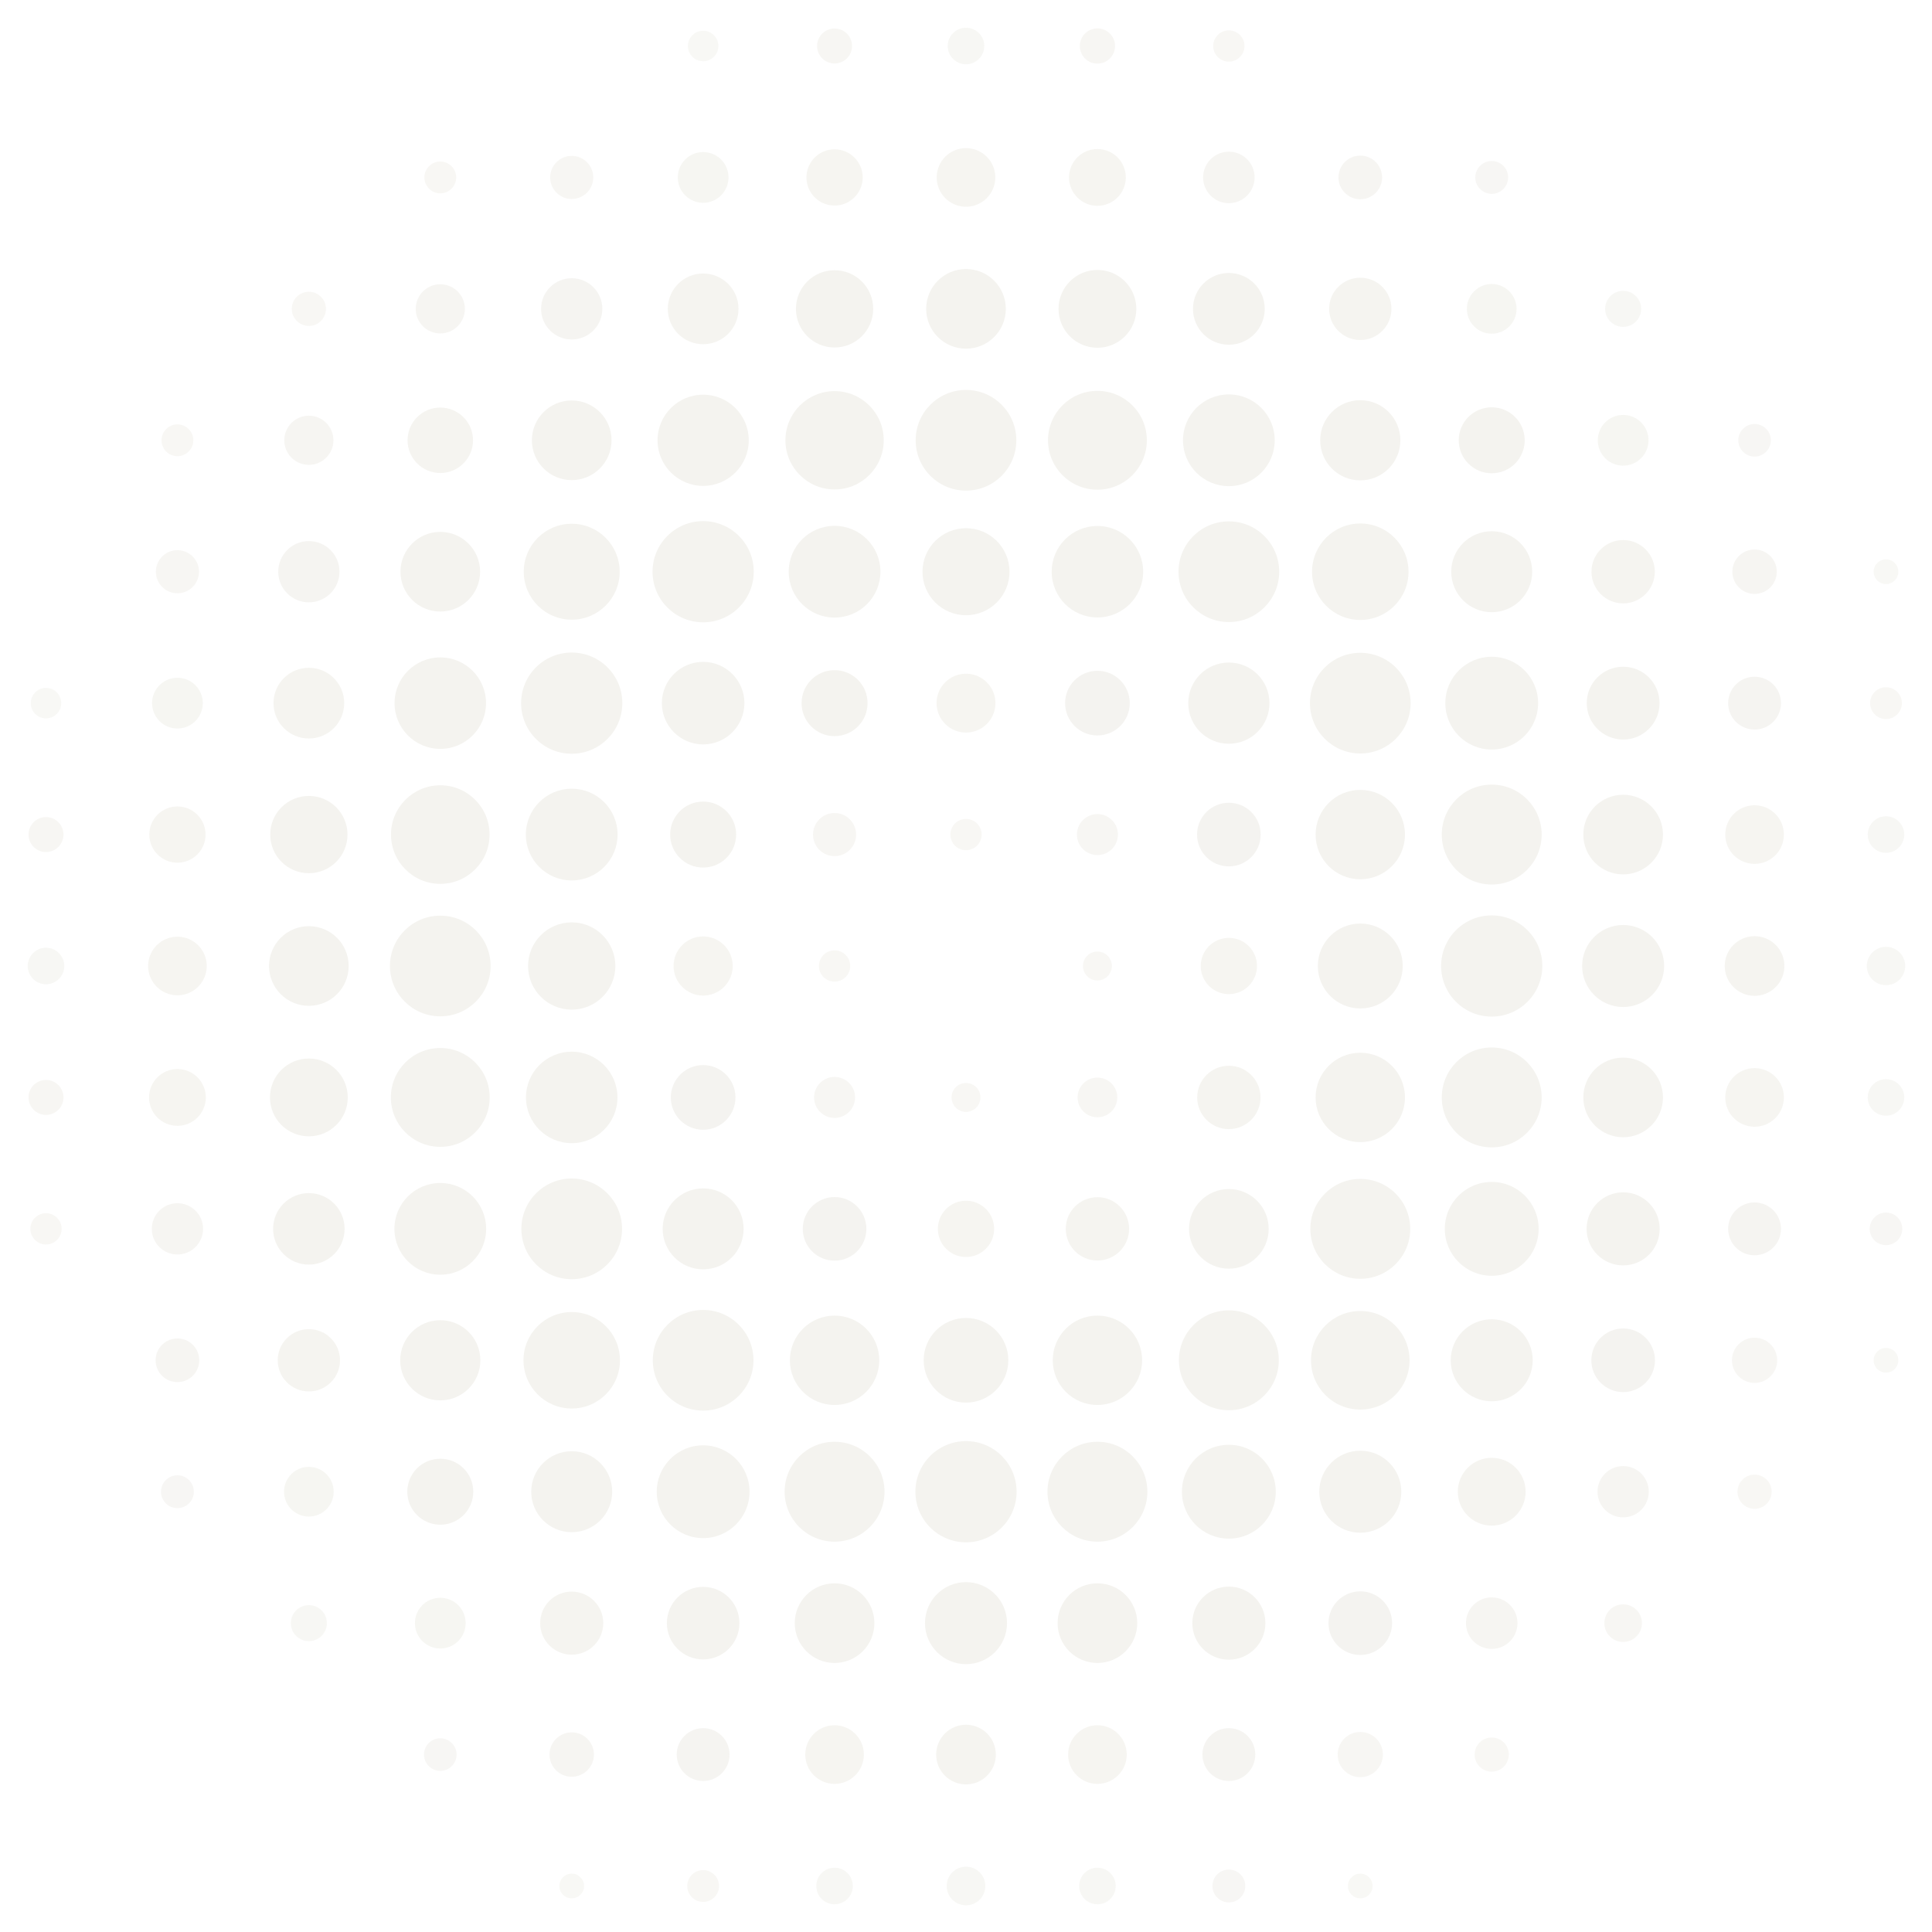
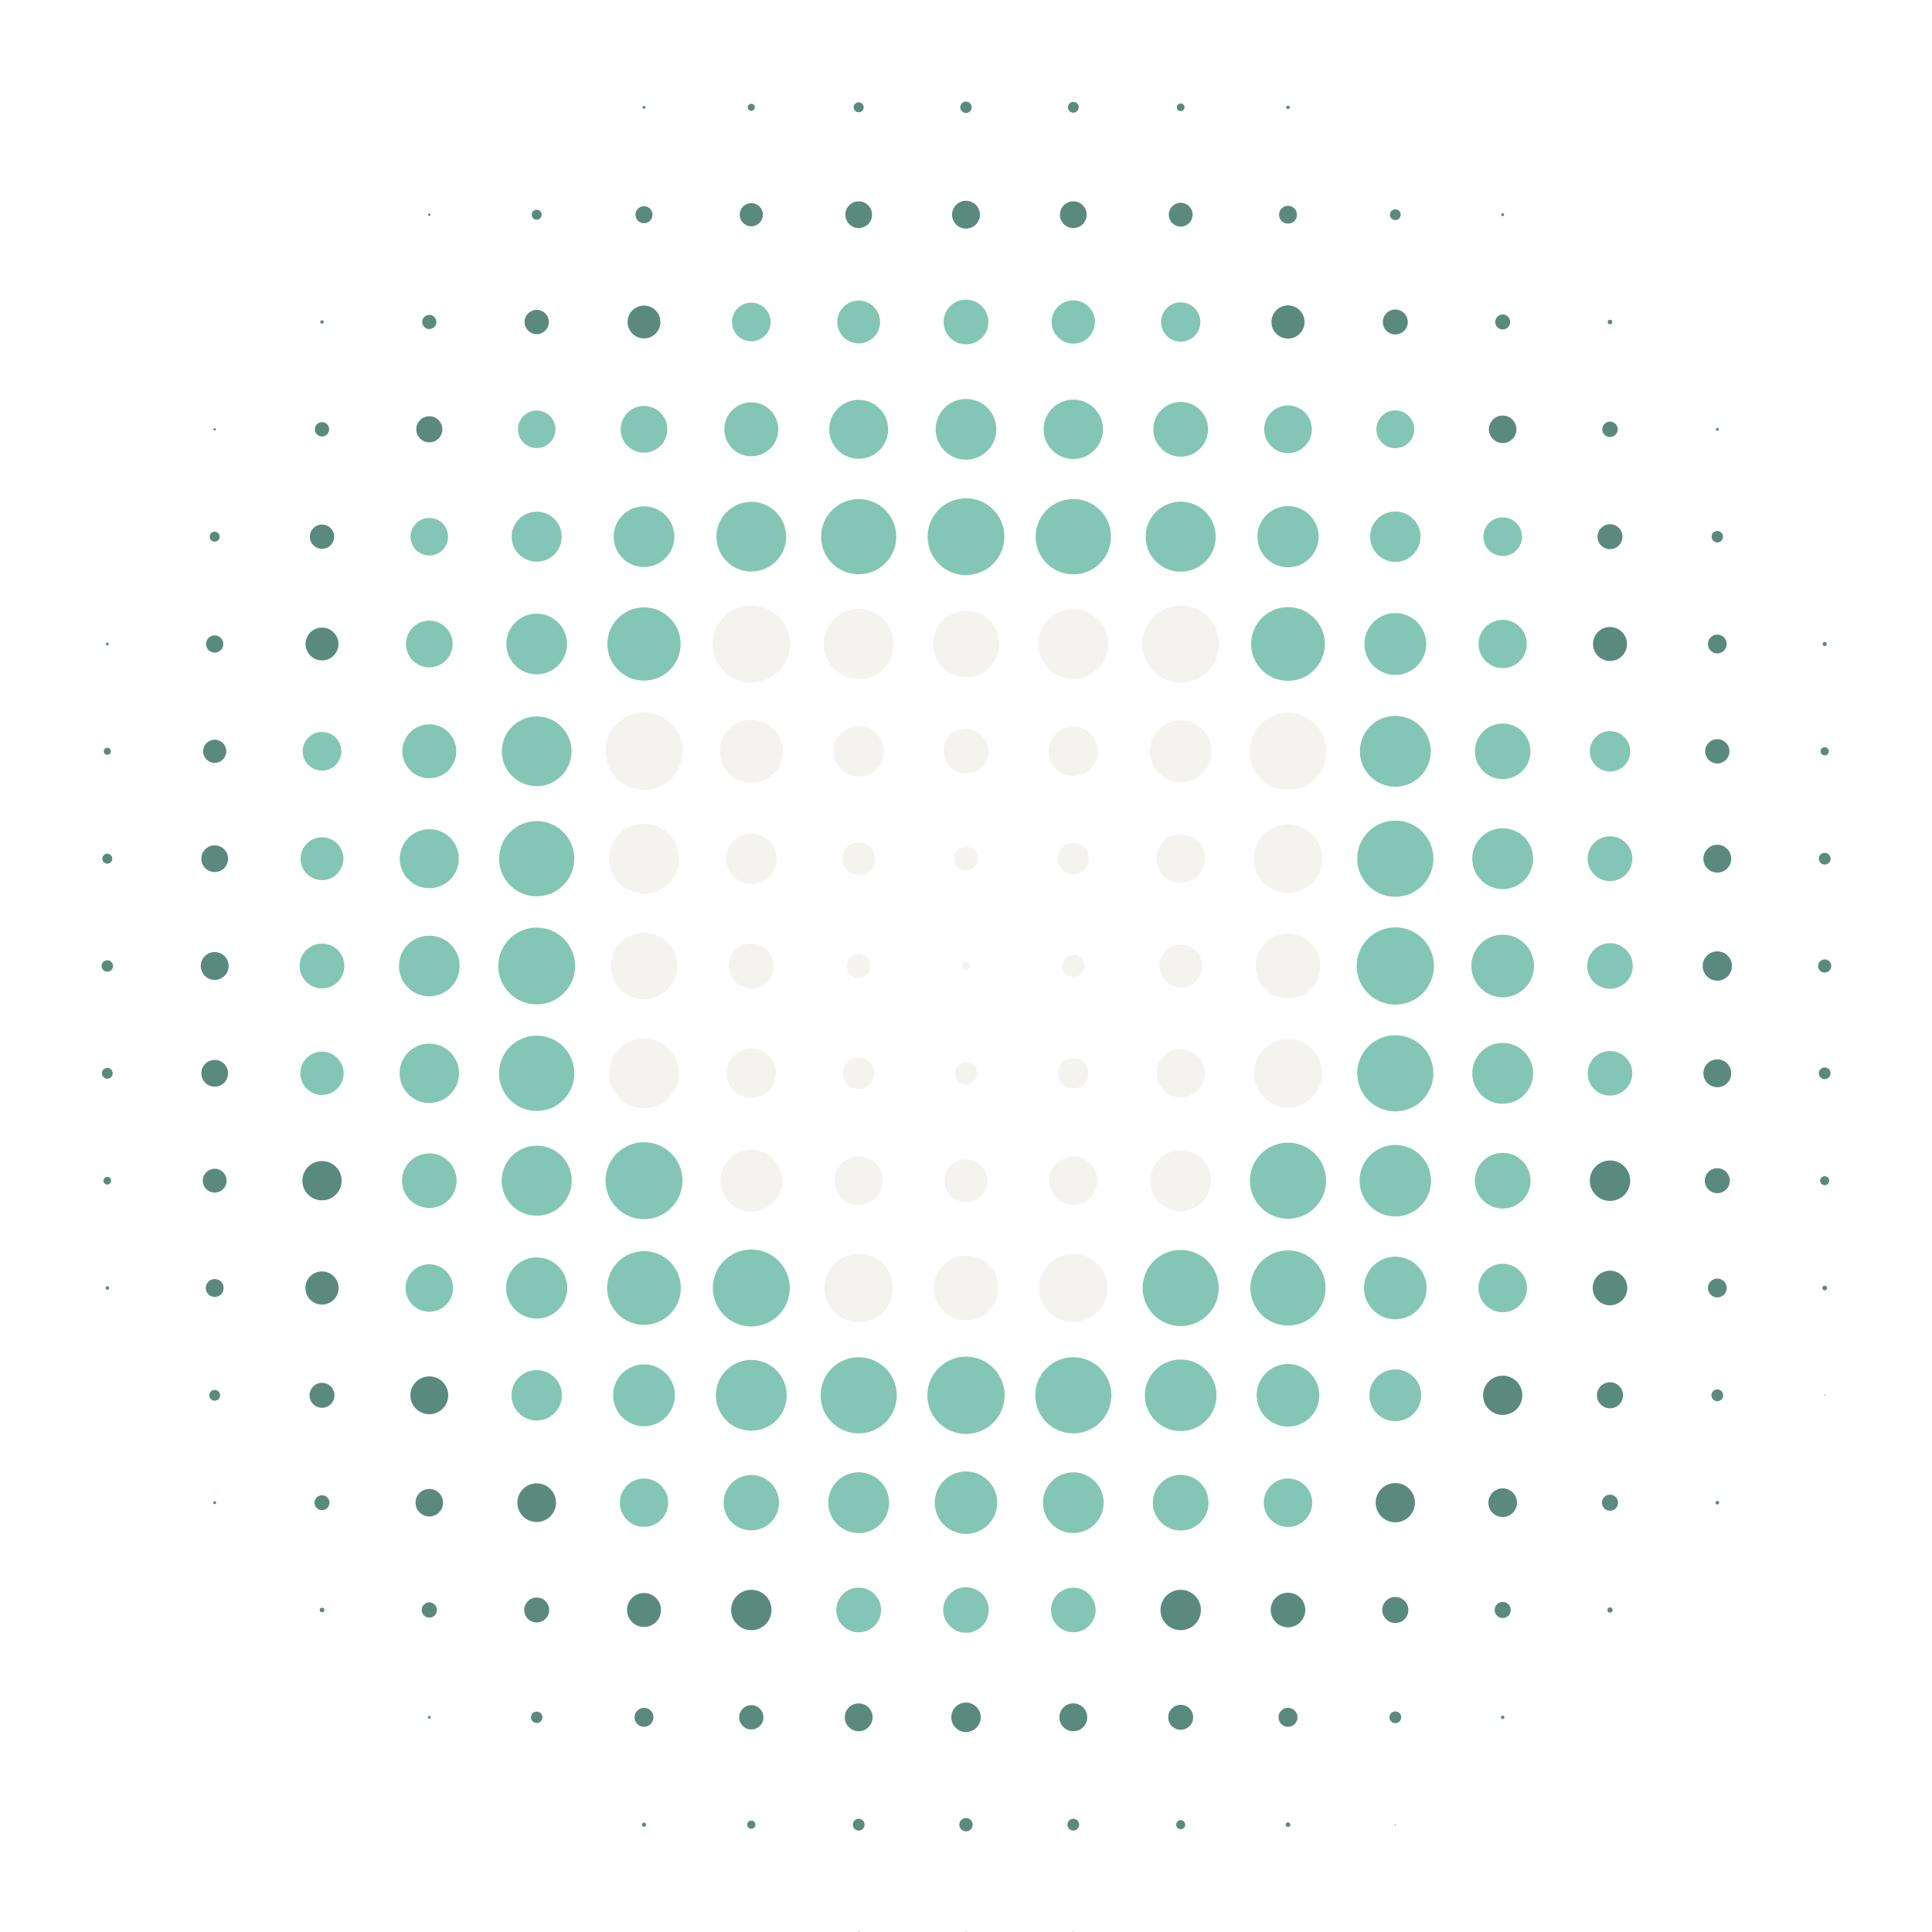
- <svg xmlns="http://www.w3.org/2000/svg" viewBox="1.65 1.65 14.7 14.7" overflow="hidden" shape-rendering="geometricPrecision" role="img" aria-labelledby="rr-small-title" style="color:#F4F3EF">
-   <g fill="currentColor">
-     <circle cx="7" cy="2" r="0.116" fill-opacity="0.66" />
-     <circle cx="8" cy="2" r="0.133" fill-opacity="0.7" />
-     <circle cx="9" cy="2" r="0.139" fill-opacity="0.71" />
-     <circle cx="10" cy="2" r="0.134" fill-opacity="0.7" />
-     <circle cx="11" cy="2" r="0.119" fill-opacity="0.67" />
-     <circle cx="5" cy="3" r="0.121" fill-opacity="0.67" />
-     <circle cx="6" cy="3" r="0.164" fill-opacity="0.76" />
-     <circle cx="7" cy="3" r="0.193" fill-opacity="0.82" />
-     <circle cx="8" cy="3" r="0.214" fill-opacity="0.87" />
-     <circle cx="9" cy="3" r="0.223" fill-opacity="0.89" />
-     <circle cx="10" cy="3" r="0.216" fill-opacity="0.87" />
-     <circle cx="11" cy="3" r="0.196" fill-opacity="0.83" />
-     <circle cx="12" cy="3" r="0.166" fill-opacity="0.77" />
-     <circle cx="13" cy="3" r="0.125" fill-opacity="0.68" />
-     <circle cx="4" cy="4" r="0.13" fill-opacity="0.69" />
-     <circle cx="5" cy="4" r="0.187" fill-opacity="0.81" />
-     <circle cx="6" cy="4" r="0.233" fill-opacity="0.91" />
-     <circle cx="7" cy="4" r="0.269" fill-opacity="0.98" />
-     <circle cx="8" cy="4" r="0.294" />
-     <circle cx="9" cy="4" r="0.303" />
-     <circle cx="10" cy="4" r="0.296" />
-     <circle cx="11" cy="4" r="0.273" fill-opacity="0.99" />
-     <circle cx="12" cy="4" r="0.237" fill-opacity="0.92" />
-     <circle cx="13" cy="4" r="0.189" fill-opacity="0.82" />
-     <circle cx="14" cy="4" r="0.137" fill-opacity="0.71" />
-     <circle cx="3" cy="5" r="0.121" fill-opacity="0.67" />
-     <circle cx="4" cy="5" r="0.187" fill-opacity="0.81" />
-     <circle cx="5" cy="5" r="0.249" fill-opacity="0.94" />
-     <circle cx="6" cy="5" r="0.303" />
-     <circle cx="7" cy="5" r="0.347" />
-     <circle cx="8" cy="5" r="0.374" />
-     <circle cx="9" cy="5" r="0.383" />
-     <circle cx="10" cy="5" r="0.376" />
-     <circle cx="11" cy="5" r="0.349" />
-     <circle cx="12" cy="5" r="0.305" />
-     <circle cx="13" cy="5" r="0.251" fill-opacity="0.95" />
-     <circle cx="14" cy="5" r="0.193" fill-opacity="0.82" />
-     <circle cx="15" cy="5" r="0.124" fill-opacity="0.68" />
-     <circle cx="3" cy="6" r="0.164" fill-opacity="0.76" />
-     <circle cx="4" cy="6" r="0.233" fill-opacity="0.91" />
-     <circle cx="5" cy="6" r="0.303" />
-     <circle cx="6" cy="6" r="0.365" />
-     <circle cx="7" cy="6" r="0.385" />
-     <circle cx="8" cy="6" r="0.349" />
-     <circle cx="9" cy="6" r="0.331" />
-     <circle cx="10" cy="6" r="0.348" />
-     <circle cx="11" cy="6" r="0.383" />
-     <circle cx="12" cy="6" r="0.367" />
-     <circle cx="13" cy="6" r="0.308" />
-     <circle cx="14" cy="6" r="0.241" fill-opacity="0.92" />
-     <circle cx="15" cy="6" r="0.169" fill-opacity="0.77" />
-     <circle cx="16" cy="6" r="0.094" fill-opacity="0.62" />
-     <circle cx="2" cy="7" r="0.116" fill-opacity="0.66" />
-     <circle cx="3" cy="7" r="0.193" fill-opacity="0.82" />
-     <circle cx="4" cy="7" r="0.269" fill-opacity="0.98" />
-     <circle cx="5" cy="7" r="0.348" />
-     <circle cx="6" cy="7" r="0.385" />
-     <circle cx="7" cy="7" r="0.314" />
-     <circle cx="8" cy="7" r="0.251" fill-opacity="0.95" />
-     <circle cx="9" cy="7" r="0.224" fill-opacity="0.89" />
-     <circle cx="10" cy="7" r="0.246" fill-opacity="0.93" />
-     <circle cx="11" cy="7" r="0.309" />
-     <circle cx="12" cy="7" r="0.383" />
-     <circle cx="13" cy="7" r="0.353" />
-     <circle cx="14" cy="7" r="0.277" fill-opacity="1" />
-     <circle cx="15" cy="7" r="0.201" fill-opacity="0.84" />
-     <circle cx="16" cy="7" r="0.121" fill-opacity="0.67" />
-     <circle cx="2" cy="8" r="0.133" fill-opacity="0.7" />
-     <circle cx="3" cy="8" r="0.214" fill-opacity="0.87" />
-     <circle cx="4" cy="8" r="0.294" />
-     <circle cx="5" cy="8" r="0.375" />
-     <circle cx="6" cy="8" r="0.349" />
-     <circle cx="7" cy="8" r="0.251" fill-opacity="0.95" />
-     <circle cx="8" cy="8" r="0.164" fill-opacity="0.76" />
-     <circle cx="9" cy="8" r="0.119" fill-opacity="0.67" />
-     <circle cx="10" cy="8" r="0.156" fill-opacity="0.75" />
-     <circle cx="11" cy="8" r="0.242" fill-opacity="0.93" />
-     <circle cx="12" cy="8" r="0.34" />
-     <circle cx="13" cy="8" r="0.38" />
-     <circle cx="14" cy="8" r="0.303" />
-     <circle cx="15" cy="8" r="0.223" fill-opacity="0.89" />
-     <circle cx="16" cy="8" r="0.139" fill-opacity="0.71" />
-     <circle cx="2" cy="9" r="0.139" fill-opacity="0.71" />
-     <circle cx="3" cy="9" r="0.223" fill-opacity="0.89" />
-     <circle cx="4" cy="9" r="0.303" />
-     <circle cx="5" cy="9" r="0.383" />
-     <circle cx="6" cy="9" r="0.332" />
-     <circle cx="7" cy="9" r="0.225" fill-opacity="0.89" />
-     <circle cx="8" cy="9" r="0.119" fill-opacity="0.67" />
-     <circle cx="10" cy="9" r="0.11" fill-opacity="0.65" />
-     <circle cx="11" cy="9" r="0.214" fill-opacity="0.87" />
-     <circle cx="12" cy="9" r="0.323" />
-     <circle cx="13" cy="9" r="0.385" />
-     <circle cx="14" cy="9" r="0.312" />
-     <circle cx="15" cy="9" r="0.227" fill-opacity="0.9" />
-     <circle cx="16" cy="9" r="0.146" fill-opacity="0.73" />
-     <circle cx="2" cy="10" r="0.133" fill-opacity="0.7" />
-     <circle cx="3" cy="10" r="0.216" fill-opacity="0.87" />
-     <circle cx="4" cy="10" r="0.296" />
-     <circle cx="5" cy="10" r="0.376" />
-     <circle cx="6" cy="10" r="0.348" />
-     <circle cx="7" cy="10" r="0.246" fill-opacity="0.93" />
-     <circle cx="8" cy="10" r="0.156" fill-opacity="0.75" />
-     <circle cx="9" cy="10" r="0.11" fill-opacity="0.65" />
-     <circle cx="10" cy="10" r="0.151" fill-opacity="0.74" />
-     <circle cx="11" cy="10" r="0.241" fill-opacity="0.92" />
-     <circle cx="12" cy="10" r="0.34" />
-     <circle cx="13" cy="10" r="0.38" />
-     <circle cx="14" cy="10" r="0.303" />
-     <circle cx="15" cy="10" r="0.223" fill-opacity="0.89" />
-     <circle cx="16" cy="10" r="0.139" fill-opacity="0.71" />
-     <circle cx="2" cy="11" r="0.119" fill-opacity="0.67" />
-     <circle cx="3" cy="11" r="0.195" fill-opacity="0.83" />
-     <circle cx="4" cy="11" r="0.272" fill-opacity="0.99" />
-     <circle cx="5" cy="11" r="0.349" />
-     <circle cx="6" cy="11" r="0.383" />
-     <circle cx="7" cy="11" r="0.308" />
-     <circle cx="8" cy="11" r="0.242" fill-opacity="0.93" />
-     <circle cx="9" cy="11" r="0.214" fill-opacity="0.87" />
-     <circle cx="10" cy="11" r="0.241" fill-opacity="0.92" />
-     <circle cx="11" cy="11" r="0.303" />
-     <circle cx="12" cy="11" r="0.38" />
-     <circle cx="13" cy="11" r="0.357" />
-     <circle cx="14" cy="11" r="0.278" />
-     <circle cx="15" cy="11" r="0.201" fill-opacity="0.84" />
-     <circle cx="16" cy="11" r="0.124" fill-opacity="0.68" />
-     <circle cx="3" cy="12" r="0.166" fill-opacity="0.77" />
-     <circle cx="4" cy="12" r="0.237" fill-opacity="0.92" />
-     <circle cx="5" cy="12" r="0.305" />
-     <circle cx="6" cy="12" r="0.367" />
-     <circle cx="7" cy="12" r="0.383" />
-     <circle cx="8" cy="12" r="0.34" />
-     <circle cx="9" cy="12" r="0.322" />
-     <circle cx="10" cy="12" r="0.34" />
-     <circle cx="11" cy="12" r="0.38" />
-     <circle cx="12" cy="12" r="0.375" />
-     <circle cx="13" cy="12" r="0.312" />
-     <circle cx="14" cy="12" r="0.242" fill-opacity="0.93" />
-     <circle cx="15" cy="12" r="0.172" fill-opacity="0.78" />
-     <circle cx="16" cy="12" r="0.094" fill-opacity="0.62" />
-     <circle cx="3" cy="13" r="0.125" fill-opacity="0.68" />
-     <circle cx="4" cy="13" r="0.189" fill-opacity="0.82" />
-     <circle cx="5" cy="13" r="0.251" fill-opacity="0.95" />
-     <circle cx="6" cy="13" r="0.308" />
-     <circle cx="7" cy="13" r="0.353" />
-     <circle cx="8" cy="13" r="0.38" />
-     <circle cx="9" cy="13" r="0.385" />
-     <circle cx="10" cy="13" r="0.38" />
-     <circle cx="11" cy="13" r="0.357" />
-     <circle cx="12" cy="13" r="0.312" />
-     <circle cx="13" cy="13" r="0.258" fill-opacity="0.96" />
-     <circle cx="14" cy="13" r="0.195" fill-opacity="0.83" />
-     <circle cx="15" cy="13" r="0.13" fill-opacity="0.69" />
-     <circle cx="4" cy="14" r="0.137" fill-opacity="0.71" />
-     <circle cx="5" cy="14" r="0.193" fill-opacity="0.82" />
-     <circle cx="6" cy="14" r="0.24" fill-opacity="0.92" />
-     <circle cx="7" cy="14" r="0.276" fill-opacity="1" />
-     <circle cx="8" cy="14" r="0.303" />
-     <circle cx="9" cy="14" r="0.312" />
-     <circle cx="10" cy="14" r="0.303" />
-     <circle cx="11" cy="14" r="0.278" />
-     <circle cx="12" cy="14" r="0.242" fill-opacity="0.93" />
-     <circle cx="13" cy="14" r="0.196" fill-opacity="0.83" />
-     <circle cx="14" cy="14" r="0.143" fill-opacity="0.72" />
-     <circle cx="5" cy="15" r="0.124" fill-opacity="0.68" />
-     <circle cx="6" cy="15" r="0.169" fill-opacity="0.77" />
-     <circle cx="7" cy="15" r="0.201" fill-opacity="0.84" />
-     <circle cx="8" cy="15" r="0.223" fill-opacity="0.89" />
-     <circle cx="9" cy="15" r="0.227" fill-opacity="0.9" />
-     <circle cx="10" cy="15" r="0.223" fill-opacity="0.89" />
-     <circle cx="11" cy="15" r="0.201" fill-opacity="0.84" />
-     <circle cx="12" cy="15" r="0.172" fill-opacity="0.78" />
-     <circle cx="13" cy="15" r="0.13" fill-opacity="0.69" />
-     <circle cx="6" cy="16" r="0.094" fill-opacity="0.62" />
-     <circle cx="7" cy="16" r="0.121" fill-opacity="0.67" />
-     <circle cx="8" cy="16" r="0.139" fill-opacity="0.71" />
-     <circle cx="9" cy="16" r="0.147" fill-opacity="0.73" />
-     <circle cx="10" cy="16" r="0.139" fill-opacity="0.71" />
-     <circle cx="11" cy="16" r="0.125" fill-opacity="0.68" />
-     <circle cx="12" cy="16" r="0.094" fill-opacity="0.62" />
+ <svg xmlns="http://www.w3.org/2000/svg" viewBox="0 0 24 24" overflow="hidden" shape-rendering="geometricPrecision" role="img" aria-labelledby="rr-fam-title rr-fam-desc">
+   <g fill="#F4F3EF">
+     <circle cx="9.333" cy="8" r="0.48" />
+     <circle cx="10.667" cy="8" r="0.435" />
+     <circle cx="12" cy="8" r="0.413" />
+     <circle cx="13.333" cy="8" r="0.433" />
+     <circle cx="14.667" cy="8" r="0.478" />
+     <circle cx="8" cy="9.333" r="0.48" />
+     <circle cx="9.333" cy="9.333" r="0.391" />
+     <circle cx="10.667" cy="9.333" r="0.313" />
+     <circle cx="12" cy="9.333" r="0.279" />
+     <circle cx="13.333" cy="9.333" r="0.306" />
+     <circle cx="14.667" cy="9.333" r="0.385" />
+     <circle cx="16" cy="9.333" r="0.478" />
+     <circle cx="8" cy="10.667" r="0.435" />
+     <circle cx="9.333" cy="10.667" r="0.313" />
+     <circle cx="10.667" cy="10.667" r="0.204" />
+     <circle cx="12" cy="10.667" r="0.148" />
+     <circle cx="13.333" cy="10.667" r="0.195" />
+     <circle cx="14.667" cy="10.667" r="0.301" />
+     <circle cx="16" cy="10.667" r="0.424" />
+     <circle cx="8" cy="12" r="0.413" />
+     <circle cx="9.333" cy="12" r="0.28" />
+     <circle cx="10.667" cy="12" r="0.148" />
+     <circle cx="12" cy="12" r="0.051" />
+     <circle cx="13.333" cy="12" r="0.137" />
+     <circle cx="14.667" cy="12" r="0.266" />
+     <circle cx="16" cy="12" r="0.402" />
+     <circle cx="8" cy="13.333" r="0.433" />
+     <circle cx="9.333" cy="13.333" r="0.306" />
+     <circle cx="10.667" cy="13.333" r="0.195" />
+     <circle cx="12" cy="13.333" r="0.137" />
+     <circle cx="13.333" cy="13.333" r="0.189" />
+     <circle cx="14.667" cy="13.333" r="0.3" />
+     <circle cx="16" cy="13.333" r="0.424" />
+     <circle cx="9.333" cy="14.667" r="0.384" />
+     <circle cx="10.667" cy="14.667" r="0.301" />
+     <circle cx="12" cy="14.667" r="0.266" />
+     <circle cx="13.333" cy="14.667" r="0.3" />
+     <circle cx="14.667" cy="14.667" r="0.378" />
+     <circle cx="10.667" cy="16" r="0.424" />
+     <circle cx="12" cy="16" r="0.402" />
+     <circle cx="13.333" cy="16" r="0.424" />
+   </g>
+   <g fill="#84C6B6">
+     <circle cx="9.333" cy="4" r="0.24" />
+     <circle cx="10.667" cy="4" r="0.266" />
+     <circle cx="12" cy="4" r="0.278" />
+     <circle cx="13.333" cy="4" r="0.269" />
+     <circle cx="14.667" cy="4" r="0.244" />
+     <circle cx="6.667" cy="5.333" r="0.233" />
+     <circle cx="8" cy="5.333" r="0.29" />
+     <circle cx="9.333" cy="5.333" r="0.335" />
+     <circle cx="10.667" cy="5.333" r="0.366" />
+     <circle cx="12" cy="5.333" r="0.377" />
+     <circle cx="13.333" cy="5.333" r="0.369" />
+     <circle cx="14.667" cy="5.333" r="0.34" />
+     <circle cx="16" cy="5.333" r="0.296" />
+     <circle cx="17.333" cy="5.333" r="0.235" />
+     <circle cx="5.333" cy="6.667" r="0.233" />
+     <circle cx="6.667" cy="6.667" r="0.311" />
+     <circle cx="8" cy="6.667" r="0.377" />
+     <circle cx="9.333" cy="6.667" r="0.433" />
+     <circle cx="10.667" cy="6.667" r="0.467" />
+     <circle cx="12" cy="6.667" r="0.477" />
+     <circle cx="13.333" cy="6.667" r="0.468" />
+     <circle cx="14.667" cy="6.667" r="0.435" />
+     <circle cx="16" cy="6.667" r="0.38" />
+     <circle cx="17.333" cy="6.667" r="0.313" />
+     <circle cx="18.667" cy="6.667" r="0.24" />
+     <circle cx="5.333" cy="8" r="0.29" />
+     <circle cx="6.667" cy="8" r="0.377" />
+     <circle cx="8" cy="8" r="0.455" />
+     <circle cx="16" cy="8" r="0.458" />
+     <circle cx="17.333" cy="8" r="0.384" />
+     <circle cx="18.667" cy="8" r="0.3" />
+     <circle cx="4" cy="9.333" r="0.24" />
+     <circle cx="5.333" cy="9.333" r="0.335" />
+     <circle cx="6.667" cy="9.333" r="0.433" />
+     <circle cx="17.333" cy="9.333" r="0.44" />
+     <circle cx="18.667" cy="9.333" r="0.345" />
+     <circle cx="20" cy="9.333" r="0.251" />
+     <circle cx="4" cy="10.667" r="0.266" />
+     <circle cx="5.333" cy="10.667" r="0.367" />
+     <circle cx="6.667" cy="10.667" r="0.467" />
+     <circle cx="17.333" cy="10.667" r="0.473" />
+     <circle cx="18.667" cy="10.667" r="0.378" />
+     <circle cx="20" cy="10.667" r="0.278" />
+     <circle cx="4" cy="12" r="0.278" />
+     <circle cx="5.333" cy="12" r="0.377" />
+     <circle cx="6.667" cy="12" r="0.477" />
+     <circle cx="17.333" cy="12" r="0.48" />
+     <circle cx="18.667" cy="12" r="0.389" />
+     <circle cx="20" cy="12" r="0.283" />
+     <circle cx="4" cy="13.333" r="0.269" />
+     <circle cx="5.333" cy="13.333" r="0.369" />
+     <circle cx="6.667" cy="13.333" r="0.468" />
+     <circle cx="17.333" cy="13.333" r="0.473" />
+     <circle cx="18.667" cy="13.333" r="0.378" />
+     <circle cx="20" cy="13.333" r="0.277" />
+     <circle cx="5.333" cy="14.667" r="0.339" />
+     <circle cx="6.667" cy="14.667" r="0.435" />
+     <circle cx="8" cy="14.667" r="0.478" />
+     <circle cx="16" cy="14.667" r="0.473" />
+     <circle cx="17.333" cy="14.667" r="0.444" />
+     <circle cx="18.667" cy="14.667" r="0.346" />
+     <circle cx="5.333" cy="16" r="0.295" />
+     <circle cx="6.667" cy="16" r="0.38" />
+     <circle cx="8" cy="16" r="0.458" />
+     <circle cx="9.333" cy="16" r="0.478" />
+     <circle cx="14.667" cy="16" r="0.473" />
+     <circle cx="16" cy="16" r="0.467" />
+     <circle cx="17.333" cy="16" r="0.389" />
+     <circle cx="18.667" cy="16" r="0.301" />
+     <circle cx="6.667" cy="17.333" r="0.313" />
+     <circle cx="8" cy="17.333" r="0.384" />
+     <circle cx="9.333" cy="17.333" r="0.44" />
+     <circle cx="10.667" cy="17.333" r="0.473" />
+     <circle cx="12" cy="17.333" r="0.48" />
+     <circle cx="13.333" cy="17.333" r="0.473" />
+     <circle cx="14.667" cy="17.333" r="0.445" />
+     <circle cx="16" cy="17.333" r="0.389" />
+     <circle cx="17.333" cy="17.333" r="0.322" />
+     <circle cx="8" cy="18.667" r="0.3" />
+     <circle cx="9.333" cy="18.667" r="0.344" />
+     <circle cx="10.667" cy="18.667" r="0.378" />
+     <circle cx="12" cy="18.667" r="0.388" />
+     <circle cx="13.333" cy="18.667" r="0.377" />
+     <circle cx="14.667" cy="18.667" r="0.346" />
+     <circle cx="16" cy="18.667" r="0.301" />
+     <circle cx="10.667" cy="20" r="0.278" />
+     <circle cx="12" cy="20" r="0.283" />
+     <circle cx="13.333" cy="20" r="0.277" />
+   </g>
+   <g fill="#5A8A7E">
+     <circle cx="8" cy="1.333" r="0.018" />
+     <circle cx="9.333" cy="1.333" r="0.044" />
+     <circle cx="10.667" cy="1.333" r="0.062" />
+     <circle cx="12" cy="1.333" r="0.071" />
+     <circle cx="13.333" cy="1.333" r="0.067" />
+     <circle cx="14.667" cy="1.333" r="0.048" />
+     <circle cx="16" cy="1.333" r="0.022" />
+     <circle cx="5.333" cy="2.667" r="0.015" />
+     <circle cx="6.667" cy="2.667" r="0.062" />
+     <circle cx="8" cy="2.667" r="0.106" />
+     <circle cx="9.333" cy="2.667" r="0.144" />
+     <circle cx="10.667" cy="2.667" r="0.166" />
+     <circle cx="12" cy="2.667" r="0.173" />
+     <circle cx="13.333" cy="2.667" r="0.166" />
+     <circle cx="14.667" cy="2.667" r="0.148" />
+     <circle cx="16" cy="2.667" r="0.111" />
+     <circle cx="17.333" cy="2.667" r="0.067" />
+     <circle cx="18.667" cy="2.667" r="0.018" />
+     <circle cx="4" cy="4" r="0.022" />
+     <circle cx="5.333" cy="4" r="0.088" />
+     <circle cx="6.667" cy="4" r="0.151" />
+     <circle cx="8" cy="4" r="0.204" />
+     <circle cx="16" cy="4" r="0.206" />
+     <circle cx="17.333" cy="4" r="0.155" />
+     <circle cx="18.667" cy="4" r="0.093" />
+     <circle cx="20" cy="4" r="0.029" />
+     <circle cx="2.667" cy="5.333" r="0.015" />
+     <circle cx="4" cy="5.333" r="0.089" />
+     <circle cx="5.333" cy="5.333" r="0.162" />
+     <circle cx="18.667" cy="5.333" r="0.171" />
+     <circle cx="20" cy="5.333" r="0.096" />
+     <circle cx="21.333" cy="5.333" r="0.018" />
+     <circle cx="2.667" cy="6.667" r="0.062" />
+     <circle cx="4" cy="6.667" r="0.151" />
+     <circle cx="20" cy="6.667" r="0.155" />
+     <circle cx="21.333" cy="6.667" r="0.071" />
+     <circle cx="1.333" cy="8" r="0.018" />
+     <circle cx="2.667" cy="8" r="0.107" />
+     <circle cx="4" cy="8" r="0.204" />
+     <circle cx="20" cy="8" r="0.211" />
+     <circle cx="21.333" cy="8" r="0.117" />
+     <circle cx="22.667" cy="8" r="0.026" />
+     <circle cx="1.333" cy="9.333" r="0.044" />
+     <circle cx="2.667" cy="9.333" r="0.144" />
+     <circle cx="21.333" cy="9.333" r="0.151" />
+     <circle cx="22.667" cy="9.333" r="0.051" />
+     <circle cx="1.333" cy="10.667" r="0.062" />
+     <circle cx="2.667" cy="10.667" r="0.166" />
+     <circle cx="21.333" cy="10.667" r="0.173" />
+     <circle cx="22.667" cy="10.667" r="0.073" />
+     <circle cx="1.333" cy="12" r="0.071" />
+     <circle cx="2.667" cy="12" r="0.173" />
+     <circle cx="21.333" cy="12" r="0.182" />
+     <circle cx="22.667" cy="12" r="0.082" />
+     <circle cx="1.333" cy="13.333" r="0.067" />
+     <circle cx="2.667" cy="13.333" r="0.166" />
+     <circle cx="21.333" cy="13.333" r="0.173" />
+     <circle cx="22.667" cy="13.333" r="0.073" />
+     <circle cx="1.333" cy="14.667" r="0.048" />
+     <circle cx="2.667" cy="14.667" r="0.148" />
+     <circle cx="4" cy="14.667" r="0.244" />
+     <circle cx="20" cy="14.667" r="0.251" />
+     <circle cx="21.333" cy="14.667" r="0.155" />
+     <circle cx="22.667" cy="14.667" r="0.056" />
+     <circle cx="1.333" cy="16" r="0.022" />
+     <circle cx="2.667" cy="16" r="0.111" />
+     <circle cx="4" cy="16" r="0.206" />
+     <circle cx="20" cy="16" r="0.215" />
+     <circle cx="21.333" cy="16" r="0.117" />
+     <circle cx="22.667" cy="16" r="0.029" />
+     <circle cx="2.667" cy="17.333" r="0.067" />
+     <circle cx="4" cy="17.333" r="0.155" />
+     <circle cx="5.333" cy="17.333" r="0.235" />
+     <circle cx="18.667" cy="17.333" r="0.244" />
+     <circle cx="20" cy="17.333" r="0.162" />
+     <circle cx="21.333" cy="17.333" r="0.073" />
+     <circle cx="22.667" cy="17.333" r="0.007" />
+     <circle cx="2.667" cy="18.667" r="0.018" />
+     <circle cx="4" cy="18.667" r="0.093" />
+     <circle cx="5.333" cy="18.667" r="0.171" />
+     <circle cx="6.667" cy="18.667" r="0.24" />
+     <circle cx="17.333" cy="18.667" r="0.244" />
+     <circle cx="18.667" cy="18.667" r="0.178" />
+     <circle cx="20" cy="18.667" r="0.1" />
+     <circle cx="21.333" cy="18.667" r="0.023" />
+     <circle cx="4" cy="20" r="0.029" />
+     <circle cx="5.333" cy="20" r="0.095" />
+     <circle cx="6.667" cy="20" r="0.155" />
+     <circle cx="8" cy="20" r="0.211" />
+     <circle cx="9.333" cy="20" r="0.251" />
+     <circle cx="14.667" cy="20" r="0.251" />
+     <circle cx="16" cy="20" r="0.215" />
+     <circle cx="17.333" cy="20" r="0.162" />
+     <circle cx="18.667" cy="20" r="0.1" />
+     <circle cx="20" cy="20" r="0.033" />
+     <circle cx="5.333" cy="21.333" r="0.018" />
+     <circle cx="6.667" cy="21.333" r="0.071" />
+     <circle cx="8" cy="21.333" r="0.118" />
+     <circle cx="9.333" cy="21.333" r="0.151" />
+     <circle cx="10.667" cy="21.333" r="0.173" />
+     <circle cx="12" cy="21.333" r="0.183" />
+     <circle cx="13.333" cy="21.333" r="0.173" />
+     <circle cx="14.667" cy="21.333" r="0.155" />
+     <circle cx="16" cy="21.333" r="0.118" />
+     <circle cx="17.333" cy="21.333" r="0.073" />
+     <circle cx="18.667" cy="21.333" r="0.022" />
+     <circle cx="8" cy="22.667" r="0.026" />
+     <circle cx="9.333" cy="22.667" r="0.051" />
+     <circle cx="10.667" cy="22.667" r="0.073" />
+     <circle cx="12" cy="22.667" r="0.083" />
+     <circle cx="13.333" cy="22.667" r="0.073" />
+     <circle cx="14.667" cy="22.667" r="0.056" />
+     <circle cx="16" cy="22.667" r="0.029" />
+     <circle cx="17.333" cy="22.667" r="0.007" />
+     <circle cx="10.667" cy="24" r="0.007" />
+     <circle cx="12" cy="24" r="0.007" />
+     <circle cx="13.333" cy="24" r="0.007" />
  </g>
</svg>
